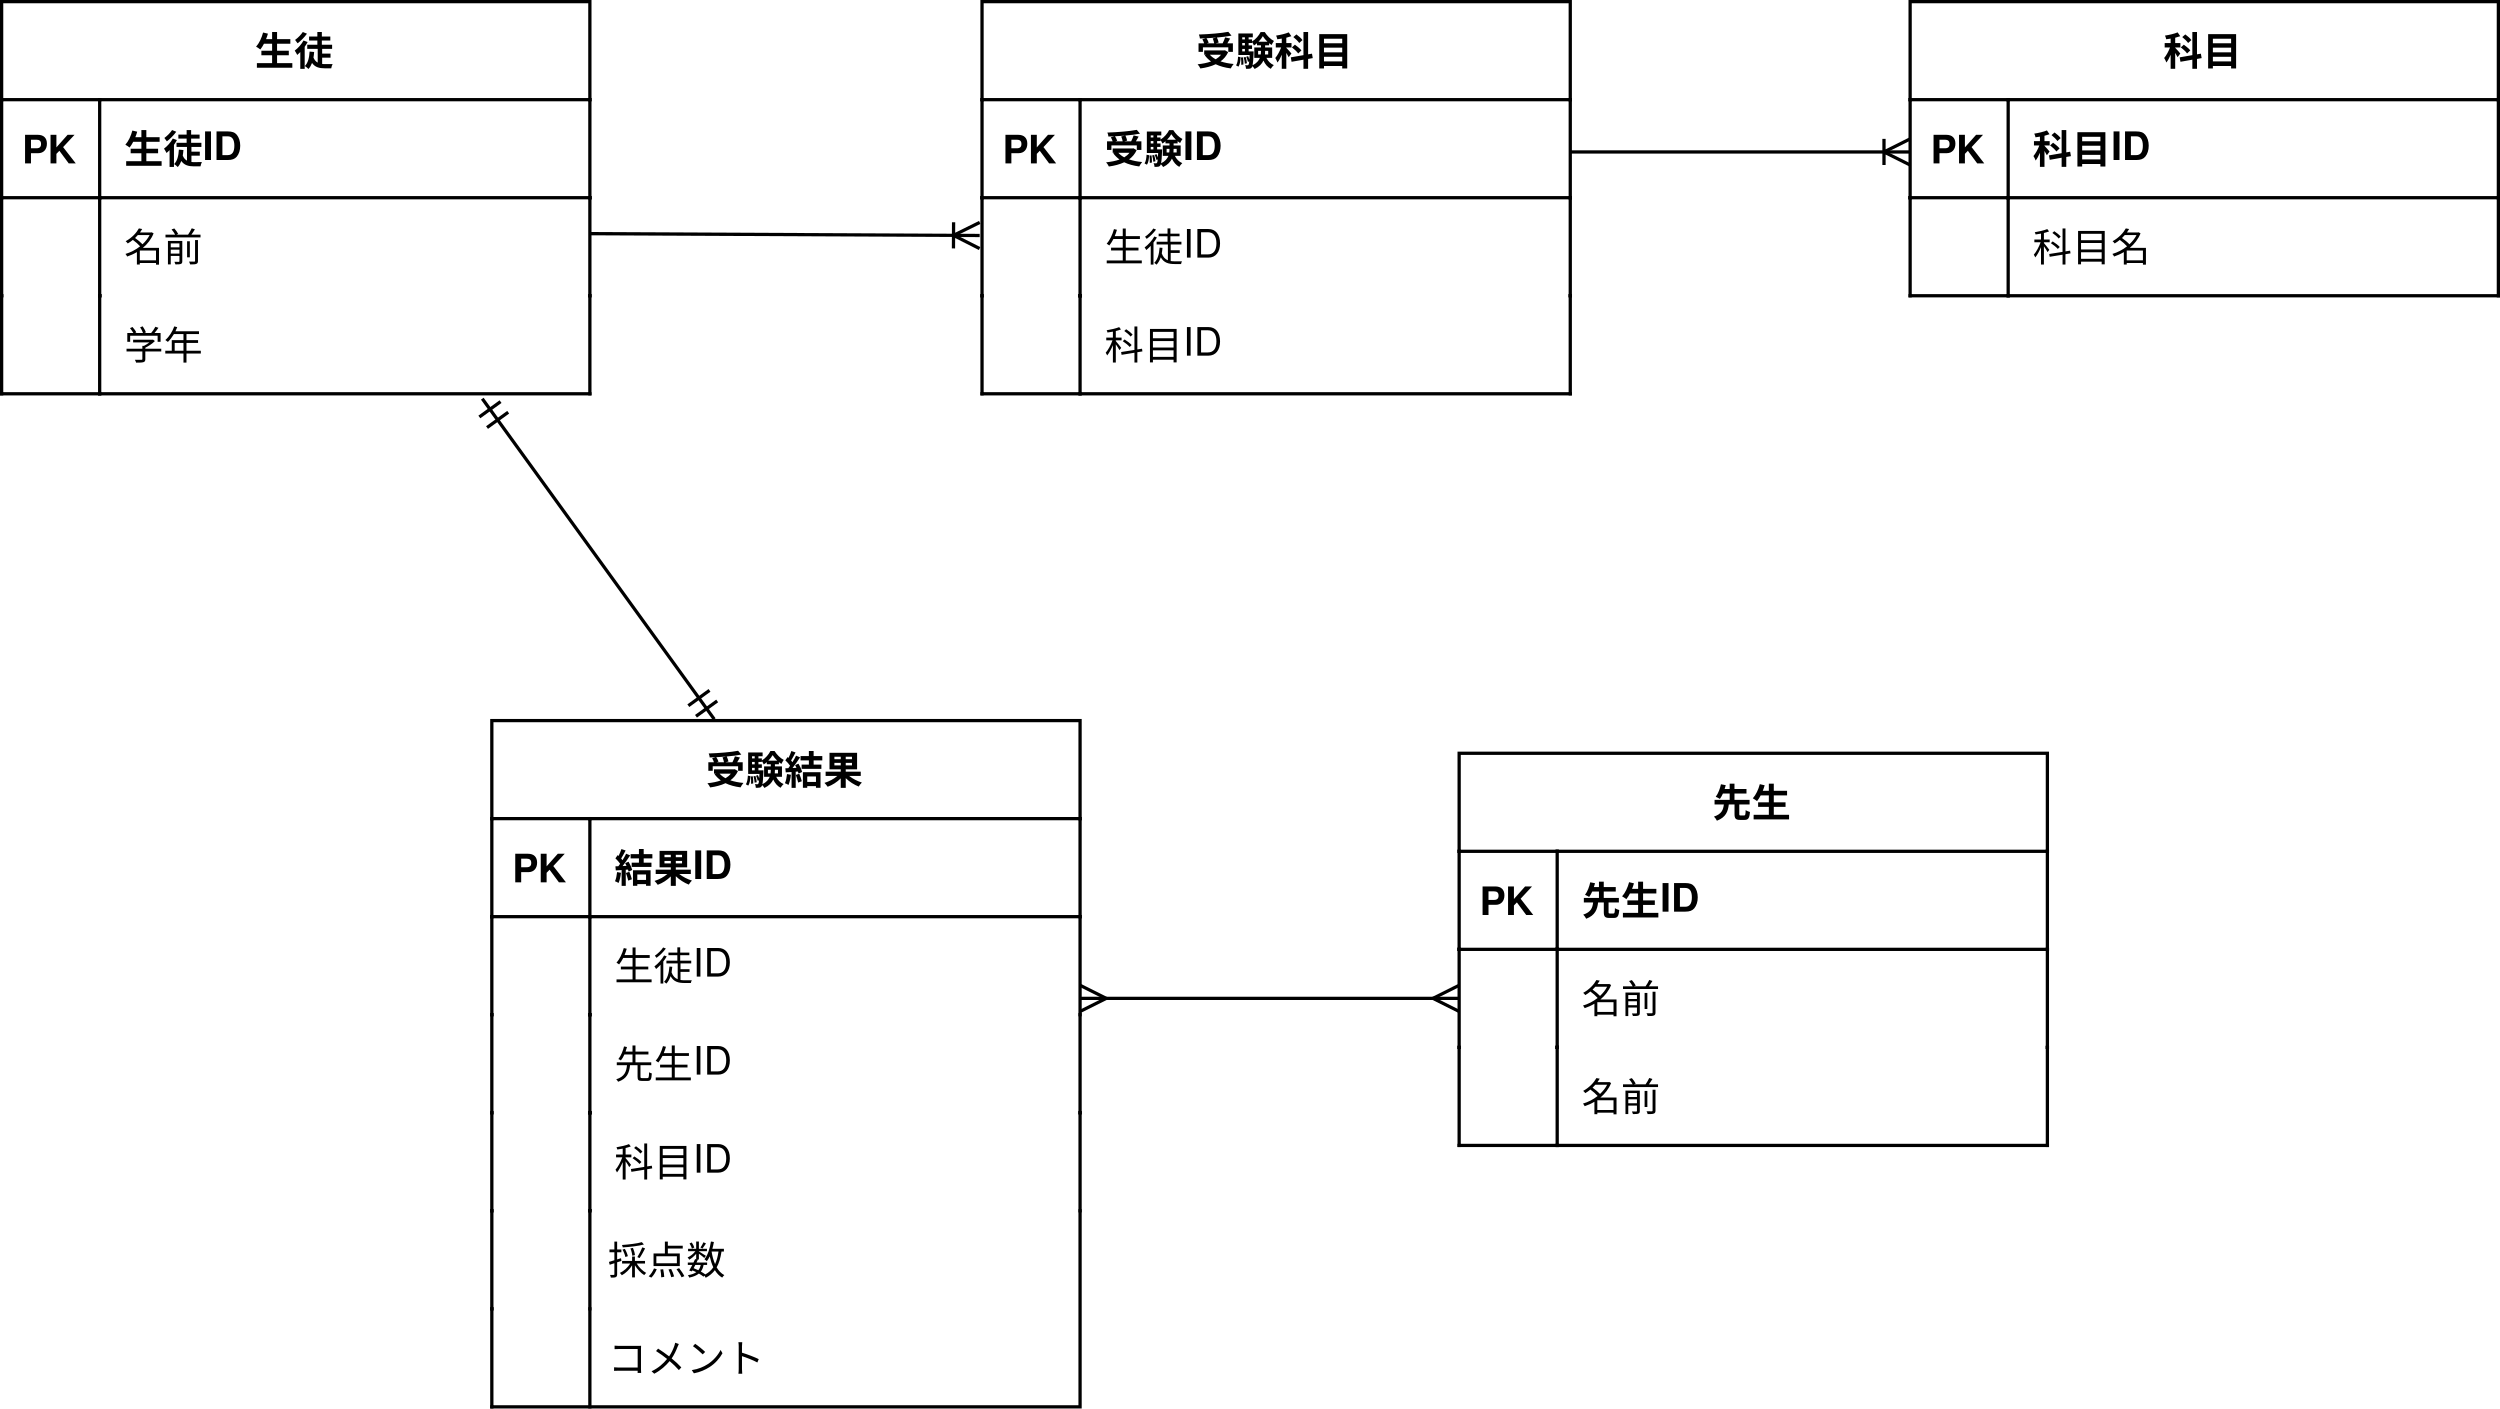
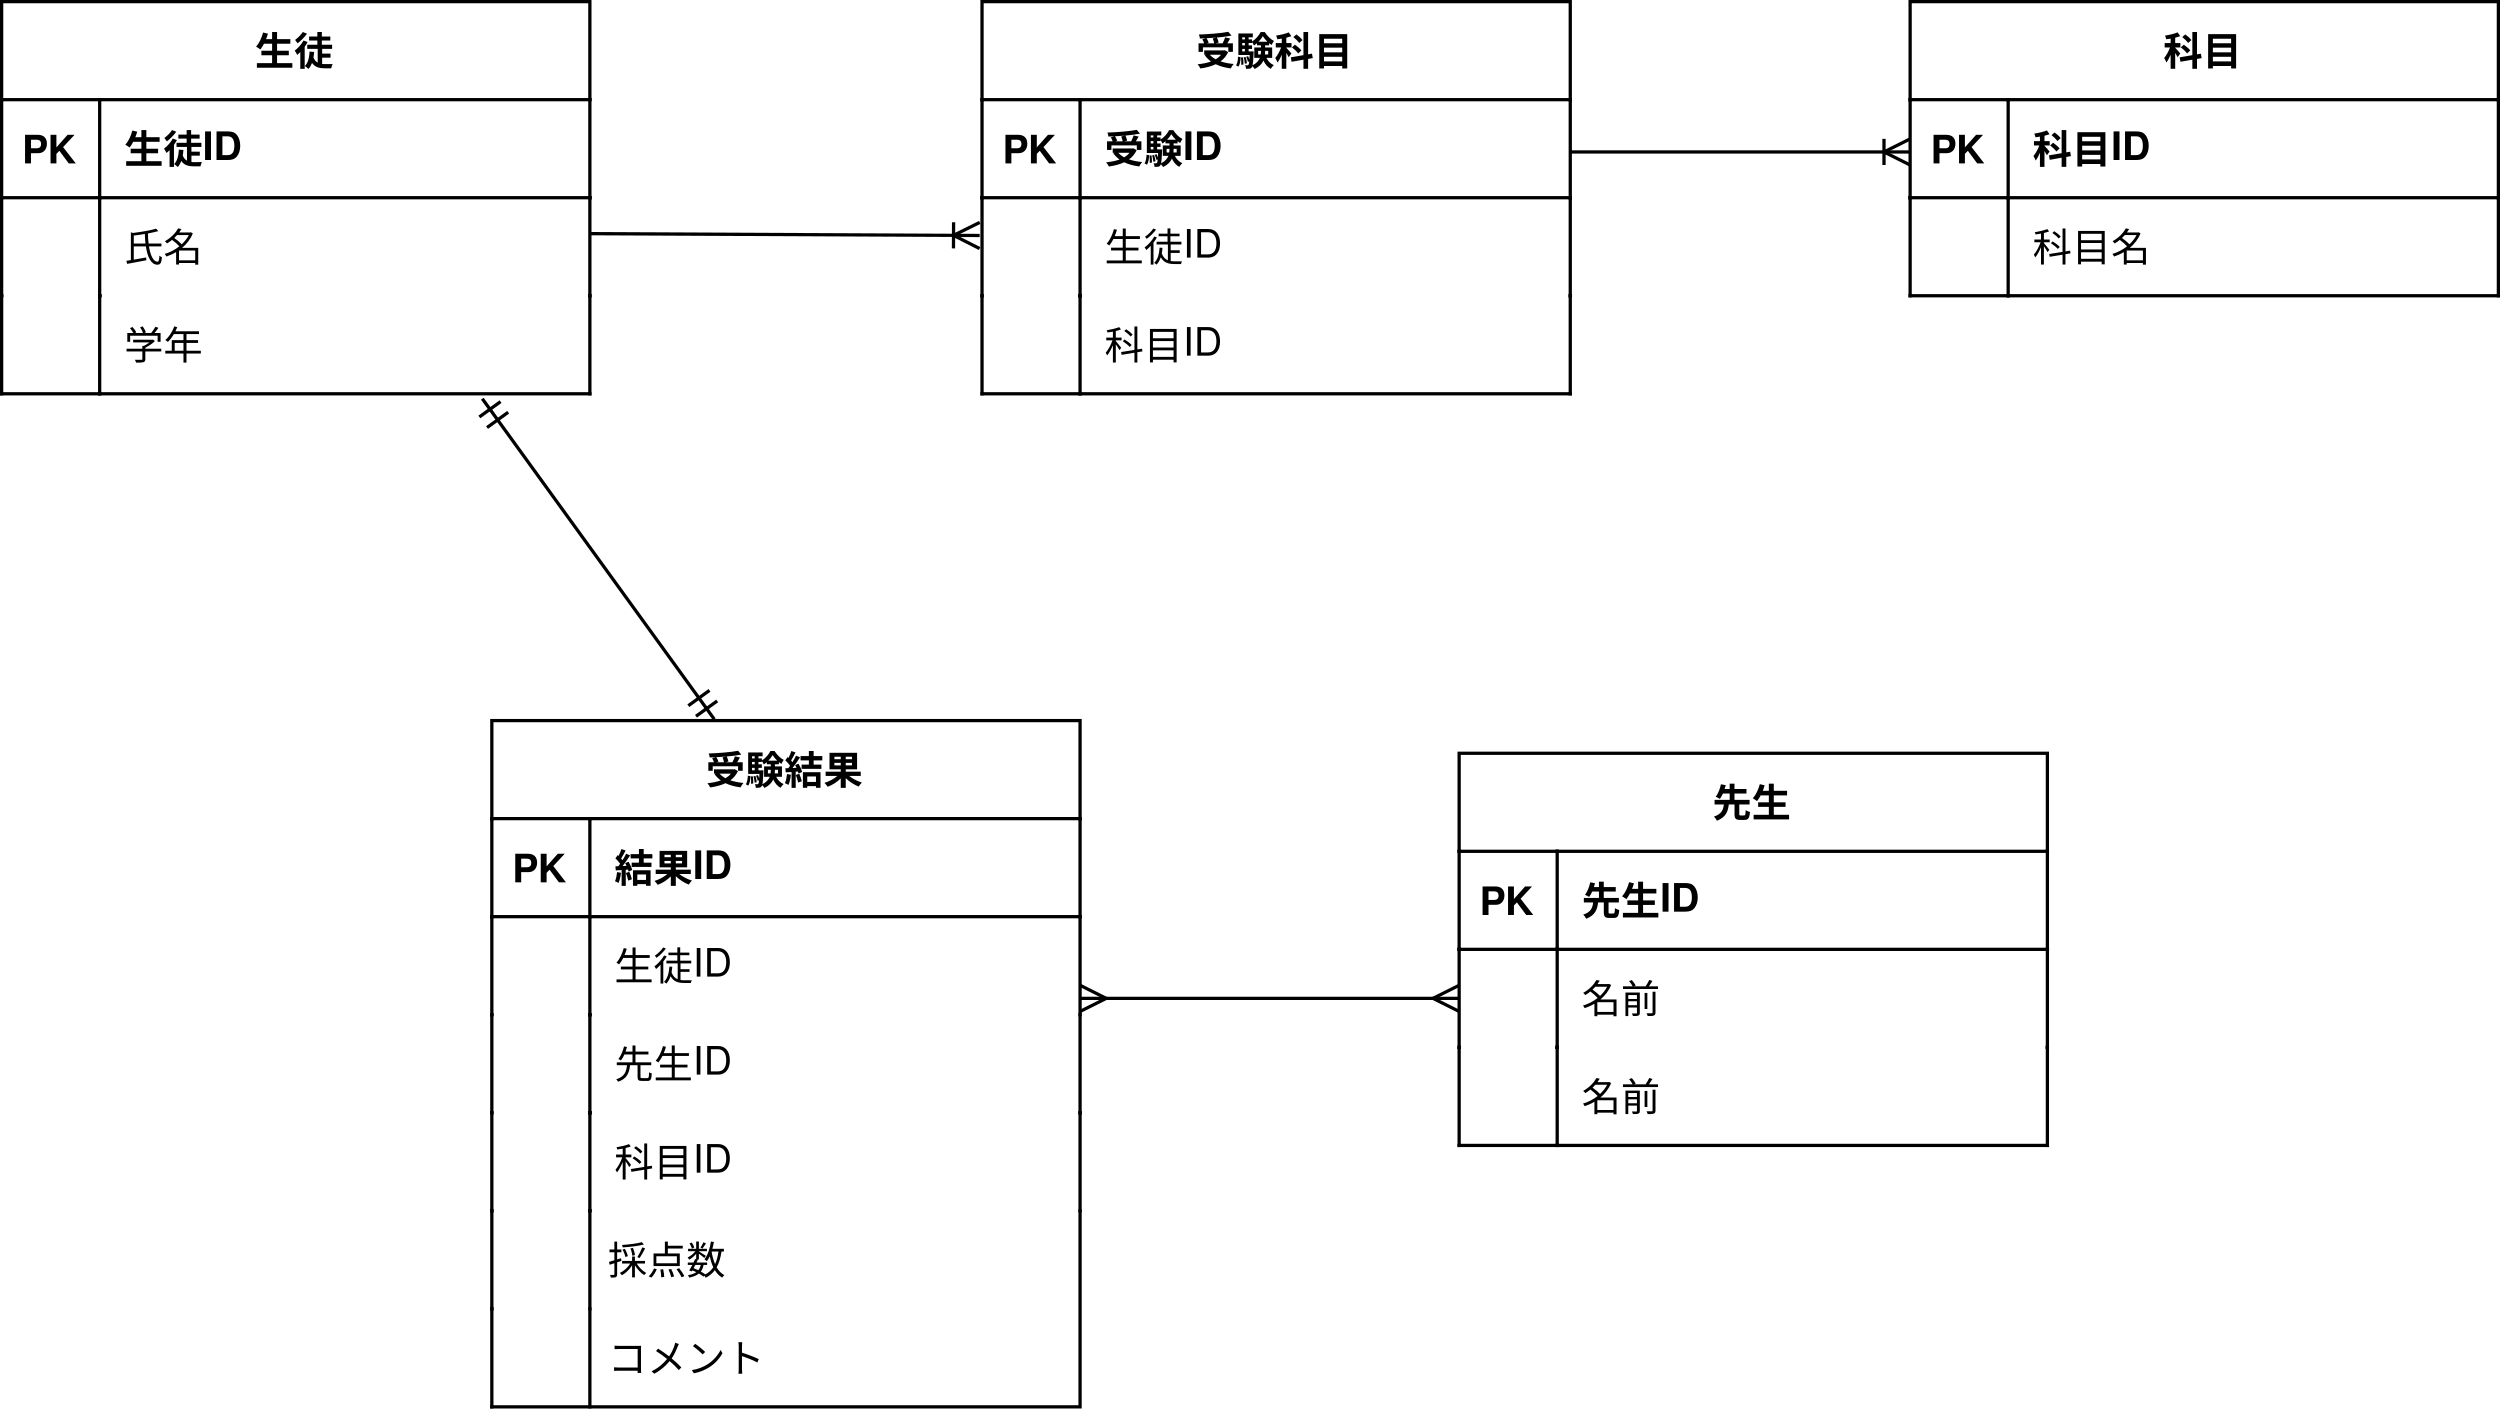
- <svg xmlns="http://www.w3.org/2000/svg" host="65bd71144e" version="1.1" width="765px" height="431px" viewBox="-0.5 -0.5 765 431" content="&lt;mxfile&gt;&lt;diagram id=&quot;rTqVLKV2QJE_o8dWdOVn&quot; name=&quot;ページ1&quot;&gt;7V1tb6M4EP41fLwIMK8fkzTdO11Xt+qudHcfvcFN0BGIiNsm++vPBvPupCalpBiqqMKDcWCe8eOZsU0UsNwdv8Rwv/0aeShQdNU7KuBO0XUTmOQ/FZyYgJaoYBP7XirSCsF3/xdiQpVJn30PHSoVcRQF2N9XhesoDNEaV2QwjqPXarWnKKh+6x5uUEPwfQ2DpvRv38PbVOrodiH/HfmbbfbNmuWmZ3Ywq8ye5LCFXvRaEoGVApZxFOH0aHdcooDqLtNLet39mbP5jcUoxCIXML2/wOCZPZuyshXXUNx7ZWUqi5XisioHfMoen9z0nh5i+JOKFgcMY8xQAioREL1j6IcoJgItKQcB3B/8pHoq2fqB9wBP0TPOGspKiyf/iLzHFCRal+D1QBqjRdr4E2n8O7sZehoG/iYkx2vyyPQbFzE6kHt5gAfMajSVwvT0gmKMjiURU9IXFO0Qjk+kCjsLGF6nzBBZ+bWAX3OYbFuGPgMaMpPb5E0XqJADBgwfJNAE6SIkj9SiFtso9n9RIAKmuDJMSfnV3wUwJKYKvZpoESVdM1G3HwTLKIgolmEUogactJIXR/sfMN4gzAT7yA9x8sjmgnyIEpbqzFRMcq9LUtaKMvnQ6jFeRuEBx8RsaBuIoPeKKIILHO1ZowF6ytqPmYrp8c8I42h3FmtdGOtTFeu3sAUdQGs0oP3251lwyVNhHwaPhNJguAlSKBKGgwUUHLy4Gsy1VldnvX9FRHNPQUJSW9/zUMjVMhDWckmtoKVWWWOFAlq3BgPCESHExMKfQ+/QgCq/TyH0TAH2/OPuxnhm/JjWXRz2cO2Hm4f0SqsGuPkBgNcotNytzE4NQKi5bi3AmqhZiJrVbqjZ6pGabXFo++nIyPOz9sR52RJWsUS87HB42VRcVXHu6IHj0oNPzspdwyszC7sTC/fJwm6PLJyF/AOnYVdYxxLRsKY1sSP0O79T5lbiH7vKwpCDh8XxlZmHNY47TMfbe8W1lZWrzB3FBTREmpMoSUtipYUyX10m6wEkmAgtR//lqcCuUk43zTlpLdzfUY+pwviLu2o3yENpTZd5EIkoIc3bwpqXafDlOMUNLpYjOdWxEcg8Qust3OlR07r6YbTeZw5L53jgnz56ElF7bsej4vQ8VB/2hEMPoEvN4dN88K05vM8MGGeOWBIOH+Wc8ZlJ42pGRGIOn+aNEzXworMpLyZiD5bGCLFtXsztgIzBFD91mxZrkTm/QVoMNOMnadJiYJQhFOCHUEMbfrtKi7UwApmHYzCFVN2GVO1pvc+0GJA1pAKjDKmASEhVrAD75NTeA/YyU7nBG+B5axAWiT2sLMVdKe7yMt0PMtbaRS8lSkkuKJcjDMuU46EAlcs1Rqr2hI5CuZzgM9deFxwE8mVhgiZ57vs4oaPbv8VOzke3MWVOAZ8ypjQGuudHSPOj9D8Mvv9RHWDGE1O2MAKpHZFpb1C3MWV7Wu8zpjSGuF9ISO2j3EJk8PYQybjUQn0v6FJz+LSz6NYc3udSi8zA5OPwUe4/Mvn7jxzycXIyl4HD3w26zBxuchKCE4cLc3j2TDQ72SGta6Kpvk54vUWGbVC8borrXSZe50zfDXAOvwfQZeZ1i5NfWerKPEm5OStlntiCo9NtxjQJR2I2tY1JcAygBikFwF/DYM7EO4IimyuiKNYurhoAMJTqHEzHtN8YUj5kLV59QsWwr5tQuYbUrfclXN7uzBwDOOCaDoUtogK+UUgemVKMM4Rw2UTesgL63Ir4xIl1LurPX6XI7kQpv62wq2FG+MU8Im79ZRev5s4NYz63g/5q2FalvwLeyPBhe8rtyRPvdqLTFjeAG0x02k2vW5qJztyUR+V42zzHe3gJla4mOlsYgcyOeObgTbTeUZK8Pa33OdHpyrqnPLfjUXF69n5v6V6W2DHkMjO4zVnANDF4rwze5zSn3WJl0qAYPLfjUTG4zUmEjYbBW0AuM4M7nMiMJcNBkgMHyQFIsuLJQS5xnDa2MWXF37awelbcvHKbwTXc7rQYyqesuBD+ed/61FlxR2CpWpL4SN0zTacOHN4F7LFR6M3pLyOR4uqRwPoj+grDU3KC3Mg/2ThNC//SwszMinfH8sm7zKs724+QV/lxpYvKyt/tUMlFZ8IYBRD7L6jS/AW6/katpOimplbtplq26DFr4hA9x2vEriqQaDTUeCNFvSGcUE6joWuiNYGVDKIo71KAE6e9Ie0cdpzRbon8Po0pAKtqCoZqXmcKRqMhY+a6H2YNAvuY39Xnf1NnqmpULQCY+hs2kJS+odgnj5JMpw2DD/Q6H9jadUYAdHeW/QZF0dbM/DhWEBj0W7CC9xcb1uvEwE4U3DADml22jsRerjIPdPRx2qRtWqxMW9RmqsmKRXO0cCoVhmdrmm3PVEct/qojCKkwu5KBdMMhKnOLP7PSMtDcmcn54ncbJSkWP1uYVi9++xGs/gc=&lt;/diagram&gt;&lt;/mxfile&gt;">
+ <svg xmlns="http://www.w3.org/2000/svg" host="65bd71144e" version="1.1" width="765px" height="431px" viewBox="-0.5 -0.5 765 431" content="&lt;mxfile&gt;&lt;diagram id=&quot;rTqVLKV2QJE_o8dWdOVn&quot; name=&quot;ページ1&quot;&gt;7V1tb6M4EP41fLwIMK8fkzS7d7quruqudHcfvcFN0BGIiNsm++vPBvPupCalpBiqqMKDcWCe8eOZsU0UsNwdv8Zwv/0WeShQdNU7KuBO0XUTmOQ/FZyYgJaoYBP7XirSCsF3/xdiQpVJn30PHSoVcRQF2N9XhesoDNEaV2QwjqPXarWnKKh+6x5uUEPwfQ2DpvRv38PbVOrodiH/HfmbbfbNmuWmZ3Ywq8ye5LCFXvRaEoGVApZxFOH0aHdcooDqLtNLet2XM2fzG4tRiEUuYHp/gcEzezZlZSuuobhflJWpLFaKy6oc8Cl7fHLTe3qI4U8qWhwwjDFDCahEQPSOoR+imAi0pBwEcH/wk+qpZOsH3j08Rc84aygrLZ78I/IeU5BoXYLXPWmMFmnjT6Tx7+xm6GkY+JuQHK/JI9NvXMToQO7lHh4wq9FUCtPTC4oxOpZETElfUbRDOD6RKuwsYHidMkNk5dcCfs1hsm0Z+gxoyExukzddoEIOGDB8kEATpIuQPFKLWmyj2P9FgQiY4sowJeVXfxfAkJgq9GqiRZR0zUTdfhAsoyCiWIZRiBpw0kpeHO1/wHiDMBPsIz/EySObC/IhSliqM1Mxyb0uSVkryuRDq8d4GYUHHBOzoW0ggt4roggucLRnjQboKWs/Ziqmxz8jjKPdWax1YaxPVazfwhZ0AK3RgPbhz7PgkqfCPgweCaXBcBOkUCQMBwsoOHhxNZhrra7Oev+KiOaegoSktr7noZCrZSCs5ZJaQUutssYKBbRuDQaEI0KIiYU/h96hAVV+n0LomQLs+cfdjfHM+DGtuzjs4doPN/fplVYNcPMDAK9RaLlbmZ0agFBz3VqANVGzEDWr3VCz1SM12+LQ9tORkedn7YnzsiWsYol42eHwsqUQU3cSXnbJwadn5a7hlZmF3YmF+2Rht0cWzkL+gdOwK6xjiWhY05rYEfqd3ylzK/GPXWVhyMHD4vjKzMMaxx0mOJNR17WVlavMHcUFNESakyhJS2KlhTJfXSbrASSYCC1H/+WpwK5STjfNOWkt3N9Rj6nC+Iu7ajfIQ2lNl3kQiSghzdvCmpdp8OU4xQ0uliM51bERyDxC6y3c6VHTuvphtN5nDkvneOCfPnoSUXtux6Pi9DxUH/aEQw+gS83h03zwrTm8zwwYZ45YEg4f5ZzxmUnjakZEYg6f5o0TNfCisykvJmIPlsYIsW1ezO2AjMEUP3WbFmuROb9BWgw04ydp0mJglCEU4IdQQxt+u0qLtTACmYdjMIVU3YZU7Wm9z7QYkDWkAqMMqYBISDXohV8dYy8zlRu8AZ63BmGR2MPKUtyV4i4v0/0gY61d9FKilOSCcjnCsEw5HgpQuVxjpGpP6CiUywk+c+11wUEgXxYmaJLnvo8TOrr9W+zkfHQbU+YU8CljSmOge36END9K/8Pg+x/VAWY8MWULI5DaEZn2BnUbU7an9T5jSmOI+4WE1D7KLUQGbw+RjEst1PeCLjWHTzuLbs3hfS61yAxMPg4f5f4jk7//yCEfJydzGTj83aDLzOEmJyE4cbgwh2fPRLOTHdK6Jprq64TXW2TYBsXrprjeZeJ1zvTdAOfwewBdZl63OPmVpa7Mk5Sbs1LmiS04Ot1mTJNwJn0BRAuT4BhADVIKgL+GwZyJdwRFNldEUaxdXDUAYCjVOZiOab8xpHzIWrz6hIphXzehcg2pW+9LuLzdmTkGcMA1HQpbRAV8o5A8MqUYZwjhsom8ZQX0uRXxiRPrXNSfv0qR3YlSflthV8OM8It5RNz6yy5ezZ0bxnxuB/3VsK1KfwW8keHD9pTbkyfe7USnLW4AN5jotJtetzQTnbkpj8rxtnmO9/ASKl1NdLYwApkd8czBm2i9oyR5e1rvc6LTlXVPeW7Ho+L07P3eNU5Pl8pScnclXjPbAnKZGdzmLGCaGLxXBu9zmtNusTJpUAye2/GoGNzmJMJGw+AtIJeZwR1OZMaS4SDJgYPkACRZ8eQglzhOG9uYsuJvW1g9K25euc3gGm53WgzlU1ZcCP+8b33qrLgjsFQtSXyk7pmmUwcO7wL22Cj05vSXkUhx9Uhg/RF9g+EpOUFu5J9snKaFf2lhZmbFu2P55F3m1Z3tR8ir/LjSRWXl73ao5KIzYYwCiP0XVGn+Al0/UCspuqmpVbupli16zJo4RM/xGrGrCiQaDTXeSFFvCCeU02jommhNYCWDKMq7FODEaW9IO4cdZ7RbIr9PYwrAqpqCoZrXmYLRaMiYue6HWYPAPuZ39fnf1JmqGlULAKb+hg0kpQcU++RRkum0YfCBXucDW7vOCIDuzrLfoCjampkfxwoCg34LVvD+YsN6nRjYiYIbZkCzy9aR2MtV5oGOPk6btE2LlWmL2kw1WbFojhZOpcLwbE2z7ZnqqMVfdQQhFWZXMpBuOERlbvFnVloGmjszOV/8bqMkxeJnC9PqxW8/gtX/&lt;/diagram&gt;&lt;/mxfile&gt;">
  <defs>
    <clipPath id="mx-clip-0-30-30-30-0">
      <rect x="0" y="30" width="30" height="30" />
    </clipPath>
    <clipPath id="mx-clip-36-30-144-30-0">
      <rect x="36" y="30" width="144" height="30" />
    </clipPath>
    <clipPath id="mx-clip-36-60-144-30-0">
      <rect x="36" y="60" width="144" height="30" />
    </clipPath>
    <clipPath id="mx-clip-36-90-144-30-0">
      <rect x="36" y="90" width="144" height="30" />
    </clipPath>
    <clipPath id="mx-clip-300-30-30-30-0">
      <rect x="300" y="30" width="30" height="30" />
    </clipPath>
    <clipPath id="mx-clip-336-30-144-30-0">
      <rect x="336" y="30" width="144" height="30" />
    </clipPath>
    <clipPath id="mx-clip-336-60-144-30-0">
      <rect x="336" y="60" width="144" height="30" />
    </clipPath>
    <clipPath id="mx-clip-336-90-144-30-0">
      <rect x="336" y="90" width="144" height="30" />
    </clipPath>
    <clipPath id="mx-clip-584-30-30-30-0">
      <rect x="584" y="30" width="30" height="30" />
    </clipPath>
    <clipPath id="mx-clip-620-30-144-30-0">
      <rect x="620" y="30" width="144" height="30" />
    </clipPath>
    <clipPath id="mx-clip-620-60-144-30-0">
      <rect x="620" y="60" width="144" height="30" />
    </clipPath>
    <clipPath id="mx-clip-150-250-30-30-0">
      <rect x="150" y="250" width="30" height="30" />
    </clipPath>
    <clipPath id="mx-clip-186-250-144-30-0">
      <rect x="186" y="250" width="144" height="30" />
    </clipPath>
    <clipPath id="mx-clip-186-280-144-30-0">
      <rect x="186" y="280" width="144" height="30" />
    </clipPath>
    <clipPath id="mx-clip-186-310-144-30-0">
      <rect x="186" y="310" width="144" height="30" />
    </clipPath>
    <clipPath id="mx-clip-186-340-144-30-0">
      <rect x="186" y="340" width="144" height="30" />
    </clipPath>
    <clipPath id="mx-clip-446-260-30-30-0">
      <rect x="446" y="260" width="30" height="30" />
    </clipPath>
    <clipPath id="mx-clip-482-260-144-30-0">
      <rect x="482" y="260" width="144" height="30" />
    </clipPath>
    <clipPath id="mx-clip-482-290-144-30-0">
      <rect x="482" y="290" width="144" height="30" />
    </clipPath>
    <clipPath id="mx-clip-482-320-144-30-0">
      <rect x="482" y="320" width="144" height="30" />
    </clipPath>
  </defs>
  <g>
    <path d="M 0 30 L 0 0 L 180 0 L 180 30" fill="rgb(255, 255, 255)" stroke="rgb(0, 0, 0)" stroke-miterlimit="10" pointer-events="all" />
    <path d="M 0 30 L 0 120 L 180 120 L 180 30" fill="none" stroke="rgb(0, 0, 0)" stroke-miterlimit="10" pointer-events="none" />
    <path d="M 0 30 L 180 30" fill="none" stroke="rgb(0, 0, 0)" stroke-miterlimit="10" pointer-events="none" />
    <path d="M 30 30 L 30 60 L 30 90 L 30 120" fill="none" stroke="rgb(0, 0, 0)" stroke-miterlimit="10" pointer-events="none" />
    <g fill="rgb(0, 0, 0)" font-family="Helvetica" font-weight="bold" pointer-events="none" text-anchor="middle" font-size="12px">
      <text x="89.5" y="19.5">
                生徒
            </text>
    </g>
    <path d="M 0 30 M 180 30 M 180 60 L 0 60" fill="none" stroke="rgb(0, 0, 0)" stroke-linecap="square" stroke-miterlimit="10" pointer-events="none" />
    <path d="M 0 30 M 30 30 M 30 60 M 0 60" fill="none" stroke="rgb(0, 0, 0)" stroke-linecap="square" stroke-miterlimit="10" pointer-events="none" />
    <g fill="rgb(0, 0, 0)" font-family="Helvetica" font-weight="bold" pointer-events="none" clip-path="url(#mx-clip-0-30-30-30-0)" text-anchor="middle" font-size="12px">
      <text x="14.5" y="49.5">
                PK
            </text>
    </g>
    <path d="M 30 30 M 180 30 M 180 60 M 30 60" fill="none" stroke="rgb(0, 0, 0)" stroke-linecap="square" stroke-miterlimit="10" pointer-events="none" />
    <g fill="rgb(0, 0, 0)" font-family="Helvetica" font-weight="bold" text-decoration="underline" pointer-events="none" clip-path="url(#mx-clip-36-30-144-30-0)" font-size="12px">
      <text x="37.5" y="49.5">
                生徒ID
            </text>
    </g>
    <path d="M 0 60 M 30 60 M 30 90 M 0 90" fill="none" stroke="rgb(0, 0, 0)" stroke-linecap="square" stroke-miterlimit="10" pointer-events="none" />
    <path d="M 30 60 M 180 60 M 180 90 M 30 90" fill="none" stroke="rgb(0, 0, 0)" stroke-linecap="square" stroke-miterlimit="10" pointer-events="none" />
    <g fill="rgb(0, 0, 0)" font-family="Helvetica" pointer-events="none" clip-path="url(#mx-clip-36-60-144-30-0)" font-size="12px">
      <text x="37.5" y="79.5">
-                 名前
+                 氏名
            </text>
    </g>
    <path d="M 0 90 M 30 90 M 30 120 M 0 120" fill="none" stroke="rgb(0, 0, 0)" stroke-linecap="square" stroke-miterlimit="10" pointer-events="none" />
    <path d="M 30 90 M 180 90 M 180 120 M 30 120" fill="none" stroke="rgb(0, 0, 0)" stroke-linecap="square" stroke-miterlimit="10" pointer-events="none" />
    <g fill="rgb(0, 0, 0)" font-family="Helvetica" pointer-events="none" clip-path="url(#mx-clip-36-90-144-30-0)" font-size="12px">
      <text x="37.5" y="109.5">
                学年
            </text>
    </g>
    <path d="M 300 30 L 300 0 L 480 0 L 480 30" fill="rgb(255, 255, 255)" stroke="rgb(0, 0, 0)" stroke-miterlimit="10" pointer-events="none" />
    <path d="M 300 30 L 300 120 L 480 120 L 480 30" fill="none" stroke="rgb(0, 0, 0)" stroke-miterlimit="10" pointer-events="none" />
    <path d="M 300 30 L 480 30" fill="none" stroke="rgb(0, 0, 0)" stroke-miterlimit="10" pointer-events="none" />
    <path d="M 330 30 L 330 60 L 330 90 L 330 120" fill="none" stroke="rgb(0, 0, 0)" stroke-miterlimit="10" pointer-events="none" />
    <g fill="rgb(0, 0, 0)" font-family="Helvetica" font-weight="bold" pointer-events="none" text-anchor="middle" font-size="12px">
      <text x="389.5" y="19.5">
                受験科目
            </text>
    </g>
    <path d="M 300 30 M 480 30 M 480 60 L 300 60" fill="none" stroke="rgb(0, 0, 0)" stroke-linecap="square" stroke-miterlimit="10" pointer-events="none" />
    <path d="M 300 30 M 330 30 M 330 60 M 300 60" fill="none" stroke="rgb(0, 0, 0)" stroke-linecap="square" stroke-miterlimit="10" pointer-events="none" />
    <g fill="rgb(0, 0, 0)" font-family="Helvetica" font-weight="bold" pointer-events="none" clip-path="url(#mx-clip-300-30-30-30-0)" text-anchor="middle" font-size="12px">
      <text x="314.5" y="49.5">
                PK
            </text>
    </g>
    <path d="M 330 30 M 480 30 M 480 60 M 330 60" fill="none" stroke="rgb(0, 0, 0)" stroke-linecap="square" stroke-miterlimit="10" pointer-events="none" />
    <g fill="rgb(0, 0, 0)" font-family="Helvetica" font-weight="bold" text-decoration="underline" pointer-events="none" clip-path="url(#mx-clip-336-30-144-30-0)" font-size="12px">
      <text x="337.5" y="49.5">
                受験ID
            </text>
    </g>
    <path d="M 300 60 M 330 60 M 330 90 M 300 90" fill="none" stroke="rgb(0, 0, 0)" stroke-linecap="square" stroke-miterlimit="10" pointer-events="none" />
    <path d="M 330 60 M 480 60 M 480 90 M 330 90" fill="none" stroke="rgb(0, 0, 0)" stroke-linecap="square" stroke-miterlimit="10" pointer-events="none" />
    <g fill="rgb(0, 0, 0)" font-family="Helvetica" pointer-events="none" clip-path="url(#mx-clip-336-60-144-30-0)" font-size="12px">
      <text x="337.5" y="79.5">
                生徒ID
            </text>
    </g>
    <path d="M 300 90 M 330 90 M 330 120 M 300 120" fill="none" stroke="rgb(0, 0, 0)" stroke-linecap="square" stroke-miterlimit="10" pointer-events="none" />
    <path d="M 330 90 M 480 90 M 480 120 M 330 120" fill="none" stroke="rgb(0, 0, 0)" stroke-linecap="square" stroke-miterlimit="10" pointer-events="none" />
    <g fill="rgb(0, 0, 0)" font-family="Helvetica" pointer-events="none" clip-path="url(#mx-clip-336-90-144-30-0)" font-size="12px">
      <text x="337.5" y="109.5">
                科目ID
            </text>
    </g>
    <path d="M 584 30 L 584 0 L 764 0 L 764 30" fill="rgb(255, 255, 255)" stroke="rgb(0, 0, 0)" stroke-miterlimit="10" pointer-events="none" />
    <path d="M 584 30 L 584 90 L 764 90 L 764 30" fill="none" stroke="rgb(0, 0, 0)" stroke-miterlimit="10" pointer-events="none" />
    <path d="M 584 30 L 764 30" fill="none" stroke="rgb(0, 0, 0)" stroke-miterlimit="10" pointer-events="none" />
    <path d="M 614 30 L 614 60 L 614 90" fill="none" stroke="rgb(0, 0, 0)" stroke-miterlimit="10" pointer-events="none" />
    <g fill="rgb(0, 0, 0)" font-family="Helvetica" font-weight="bold" pointer-events="none" text-anchor="middle" font-size="12px">
      <text x="673.5" y="19.5">
                科目
            </text>
    </g>
    <path d="M 584 30 M 764 30 M 764 60 L 584 60" fill="none" stroke="rgb(0, 0, 0)" stroke-linecap="square" stroke-miterlimit="10" pointer-events="none" />
    <path d="M 584 30 M 614 30 M 614 60 M 584 60" fill="none" stroke="rgb(0, 0, 0)" stroke-linecap="square" stroke-miterlimit="10" pointer-events="none" />
    <g fill="rgb(0, 0, 0)" font-family="Helvetica" font-weight="bold" pointer-events="none" clip-path="url(#mx-clip-584-30-30-30-0)" text-anchor="middle" font-size="12px">
      <text x="598.5" y="49.5">
                PK
            </text>
    </g>
    <path d="M 614 30 M 764 30 M 764 60 M 614 60" fill="none" stroke="rgb(0, 0, 0)" stroke-linecap="square" stroke-miterlimit="10" pointer-events="none" />
    <g fill="rgb(0, 0, 0)" font-family="Helvetica" font-weight="bold" text-decoration="underline" pointer-events="none" clip-path="url(#mx-clip-620-30-144-30-0)" font-size="12px">
      <text x="621.5" y="49.5">
                科目ID
            </text>
    </g>
    <path d="M 584 60 M 614 60 M 614 90 M 584 90" fill="none" stroke="rgb(0, 0, 0)" stroke-linecap="square" stroke-miterlimit="10" pointer-events="none" />
    <path d="M 614 60 M 764 60 M 764 90 M 614 90" fill="none" stroke="rgb(0, 0, 0)" stroke-linecap="square" stroke-miterlimit="10" pointer-events="none" />
    <g fill="rgb(0, 0, 0)" font-family="Helvetica" pointer-events="none" clip-path="url(#mx-clip-620-60-144-30-0)" font-size="12px">
      <text x="621.5" y="79.5">
                科目名
            </text>
    </g>
    <path d="M 150 250 L 150 220 L 330 220 L 330 250" fill="rgb(255, 255, 255)" stroke="rgb(0, 0, 0)" stroke-miterlimit="10" pointer-events="none" />
    <path d="M 150 250 L 150 430 L 330 430 L 330 250" fill="none" stroke="rgb(0, 0, 0)" stroke-miterlimit="10" pointer-events="none" />
    <path d="M 150 250 L 330 250" fill="none" stroke="rgb(0, 0, 0)" stroke-miterlimit="10" pointer-events="none" />
    <path d="M 180 250 L 180 280 L 180 310 L 180 340 L 180 370" fill="none" stroke="rgb(0, 0, 0)" stroke-miterlimit="10" pointer-events="none" />
    <g fill="rgb(0, 0, 0)" font-family="Helvetica" font-weight="bold" pointer-events="none" text-anchor="middle" font-size="12px">
      <text x="239.5" y="239.5">
                受験結果
            </text>
    </g>
    <path d="M 150 250 M 330 250 M 330 280 L 150 280" fill="none" stroke="rgb(0, 0, 0)" stroke-linecap="square" stroke-miterlimit="10" pointer-events="none" />
    <path d="M 150 250 M 180 250 M 180 280 M 150 280" fill="none" stroke="rgb(0, 0, 0)" stroke-linecap="square" stroke-miterlimit="10" pointer-events="none" />
    <g fill="rgb(0, 0, 0)" font-family="Helvetica" font-weight="bold" pointer-events="none" clip-path="url(#mx-clip-150-250-30-30-0)" text-anchor="middle" font-size="12px">
      <text x="164.5" y="269.5">
                PK
            </text>
    </g>
    <path d="M 180 250 M 330 250 M 330 280 M 180 280" fill="none" stroke="rgb(0, 0, 0)" stroke-linecap="square" stroke-miterlimit="10" pointer-events="none" />
    <g fill="rgb(0, 0, 0)" font-family="Helvetica" font-weight="bold" text-decoration="underline" pointer-events="none" clip-path="url(#mx-clip-186-250-144-30-0)" font-size="12px">
      <text x="187.5" y="269.5">
                結果ID
            </text>
    </g>
    <path d="M 150 280 M 180 280 M 180 310 M 150 310" fill="none" stroke="rgb(0, 0, 0)" stroke-linecap="square" stroke-miterlimit="10" pointer-events="none" />
    <path d="M 180 280 M 330 280 M 330 310 M 180 310" fill="none" stroke="rgb(0, 0, 0)" stroke-width="0.1" stroke-linecap="square" stroke-miterlimit="10" pointer-events="none" />
    <g fill="rgb(0, 0, 0)" font-family="Helvetica" pointer-events="none" clip-path="url(#mx-clip-186-280-144-30-0)" font-size="12px">
      <text x="187.5" y="299.5">
                生徒ID
            </text>
    </g>
    <path d="M 150 310 M 180 310 M 180 340 M 150 340" fill="none" stroke="rgb(0, 0, 0)" stroke-linecap="square" stroke-miterlimit="10" pointer-events="none" />
    <path d="M 180 310 M 330 310 M 330 340 M 180 340" fill="none" stroke="rgb(0, 0, 0)" stroke-linecap="square" stroke-miterlimit="10" pointer-events="none" />
    <g fill="rgb(0, 0, 0)" font-family="Helvetica" pointer-events="none" clip-path="url(#mx-clip-186-310-144-30-0)" font-size="12px">
      <text x="187.5" y="329.5">
                先生ID
            </text>
    </g>
    <path d="M 150 340 M 180 340 M 180 370 M 150 370" fill="none" stroke="rgb(0, 0, 0)" stroke-linecap="square" stroke-miterlimit="10" pointer-events="none" />
    <path d="M 180 340 M 330 340 M 330 370 M 180 370" fill="none" stroke="rgb(0, 0, 0)" stroke-linecap="square" stroke-miterlimit="10" pointer-events="none" />
    <g fill="rgb(0, 0, 0)" font-family="Helvetica" pointer-events="none" clip-path="url(#mx-clip-186-340-144-30-0)" font-size="12px">
      <text x="187.5" y="359.5">
                科目ID
            </text>
    </g>
    <g fill="rgb(0, 0, 0)" font-family="Helvetica" pointer-events="none" font-size="12px">
      <text x="185.5" y="389.5">
                採点数
            </text>
    </g>
    <path d="M 150 370 M 180 370 L 180 400 M 150 400" fill="none" stroke="rgb(0, 0, 0)" stroke-linecap="square" stroke-miterlimit="10" pointer-events="none" />
    <path d="M 446 260 L 446 230 L 626 230 L 626 260" fill="rgb(255, 255, 255)" stroke="rgb(0, 0, 0)" stroke-miterlimit="10" pointer-events="none" />
    <path d="M 446 260 L 446 350 L 626 350 L 626 260" fill="none" stroke="rgb(0, 0, 0)" stroke-miterlimit="10" pointer-events="none" />
    <path d="M 446 260 L 626 260" fill="none" stroke="rgb(0, 0, 0)" stroke-miterlimit="10" pointer-events="none" />
    <path d="M 476 260 L 476 290 L 476 320 L 476 350" fill="none" stroke="rgb(0, 0, 0)" stroke-miterlimit="10" pointer-events="none" />
    <g fill="rgb(0, 0, 0)" font-family="Helvetica" font-weight="bold" pointer-events="none" text-anchor="middle" font-size="12px">
      <text x="535.5" y="249.5">
                先生
            </text>
    </g>
    <path d="M 446 260 M 626 260 M 626 290 L 446 290" fill="none" stroke="rgb(0, 0, 0)" stroke-linecap="square" stroke-miterlimit="10" pointer-events="none" />
    <path d="M 446 260 M 476 260 M 476 290 M 446 290" fill="none" stroke="rgb(0, 0, 0)" stroke-linecap="square" stroke-miterlimit="10" pointer-events="none" />
    <g fill="rgb(0, 0, 0)" font-family="Helvetica" font-weight="bold" pointer-events="none" clip-path="url(#mx-clip-446-260-30-30-0)" text-anchor="middle" font-size="12px">
      <text x="460.5" y="279.5">
                PK
            </text>
    </g>
    <path d="M 476 260 M 626 260 M 626 290 M 476 290" fill="none" stroke="rgb(0, 0, 0)" stroke-linecap="square" stroke-miterlimit="10" pointer-events="none" />
    <g fill="rgb(0, 0, 0)" font-family="Helvetica" font-weight="bold" text-decoration="underline" pointer-events="none" clip-path="url(#mx-clip-482-260-144-30-0)" font-size="12px">
      <text x="483.5" y="279.5">
                先生ID
            </text>
    </g>
    <path d="M 446 290 M 476 290 M 476 320 M 446 320" fill="none" stroke="rgb(0, 0, 0)" stroke-linecap="square" stroke-miterlimit="10" pointer-events="none" />
    <path d="M 476 290 M 626 290 M 626 320 M 476 320" fill="none" stroke="rgb(0, 0, 0)" stroke-linecap="square" stroke-miterlimit="10" pointer-events="none" />
    <g fill="rgb(0, 0, 0)" font-family="Helvetica" pointer-events="none" clip-path="url(#mx-clip-482-290-144-30-0)" font-size="12px">
      <text x="483.5" y="309.5">
                名前
            </text>
    </g>
    <path d="M 446 320 M 476 320 M 476 350 M 446 350" fill="none" stroke="rgb(0, 0, 0)" stroke-linecap="square" stroke-miterlimit="10" pointer-events="none" />
    <path d="M 476 320 M 626 320 M 626 350 M 476 350" fill="none" stroke="rgb(0, 0, 0)" stroke-linecap="square" stroke-miterlimit="10" pointer-events="none" />
    <g fill="rgb(0, 0, 0)" font-family="Helvetica" pointer-events="none" clip-path="url(#mx-clip-482-320-144-30-0)" font-size="12px">
      <text x="483.5" y="339.5">
                名前
            </text>
    </g>
    <g fill="rgb(0, 0, 0)" font-family="Helvetica" pointer-events="none" font-size="12px">
      <text x="185.5" y="419.5">
                コメント
            </text>
    </g>
    <path d="M 150 400 M 180 400 L 180 430 M 150 430" fill="none" stroke="rgb(0, 0, 0)" stroke-linecap="square" stroke-miterlimit="10" pointer-events="none" />
    <path d="M 480 46 L 584 46" fill="none" stroke="rgb(0, 0, 0)" stroke-miterlimit="10" pointer-events="none" />
    <path d="M 576 50 L 576 42 M 584 42 L 576 46 L 584 50" fill="none" stroke="rgb(0, 0, 0)" stroke-miterlimit="10" pointer-events="none" />
    <path d="M 330 305 L 446 305" fill="none" stroke="rgb(0, 0, 0)" stroke-miterlimit="10" pointer-events="none" />
    <path d="M 330 309 L 338 305 L 330 301" fill="none" stroke="rgb(0, 0, 0)" stroke-miterlimit="10" pointer-events="none" />
    <path d="M 446 301 L 438 305 L 446 309" fill="none" stroke="rgb(0, 0, 0)" stroke-miterlimit="10" pointer-events="none" />
    <path d="M 180 71 L 299.28 71.56" fill="none" stroke="rgb(0, 0, 0)" stroke-miterlimit="10" pointer-events="none" />
    <path d="M 291.26 75.52 L 291.3 67.52 M 299.3 67.56 L 291.28 71.52 L 299.26 75.56" fill="none" stroke="rgb(0, 0, 0)" stroke-miterlimit="10" pointer-events="none" />
    <path d="M 147.08 121.5 L 218.06 219.58" fill="none" stroke="rgb(0, 0, 0)" stroke-miterlimit="10" pointer-events="none" />
    <path d="M 152.67 122.4 L 146.18 127.09 M 155.01 125.64 L 148.53 130.33" fill="none" stroke="rgb(0, 0, 0)" stroke-miterlimit="10" pointer-events="none" />
    <path d="M 212.47 218.68 L 218.96 213.99 M 210.13 215.44 L 216.61 210.75" fill="none" stroke="rgb(0, 0, 0)" stroke-miterlimit="10" pointer-events="none" />
  </g>
</svg>
